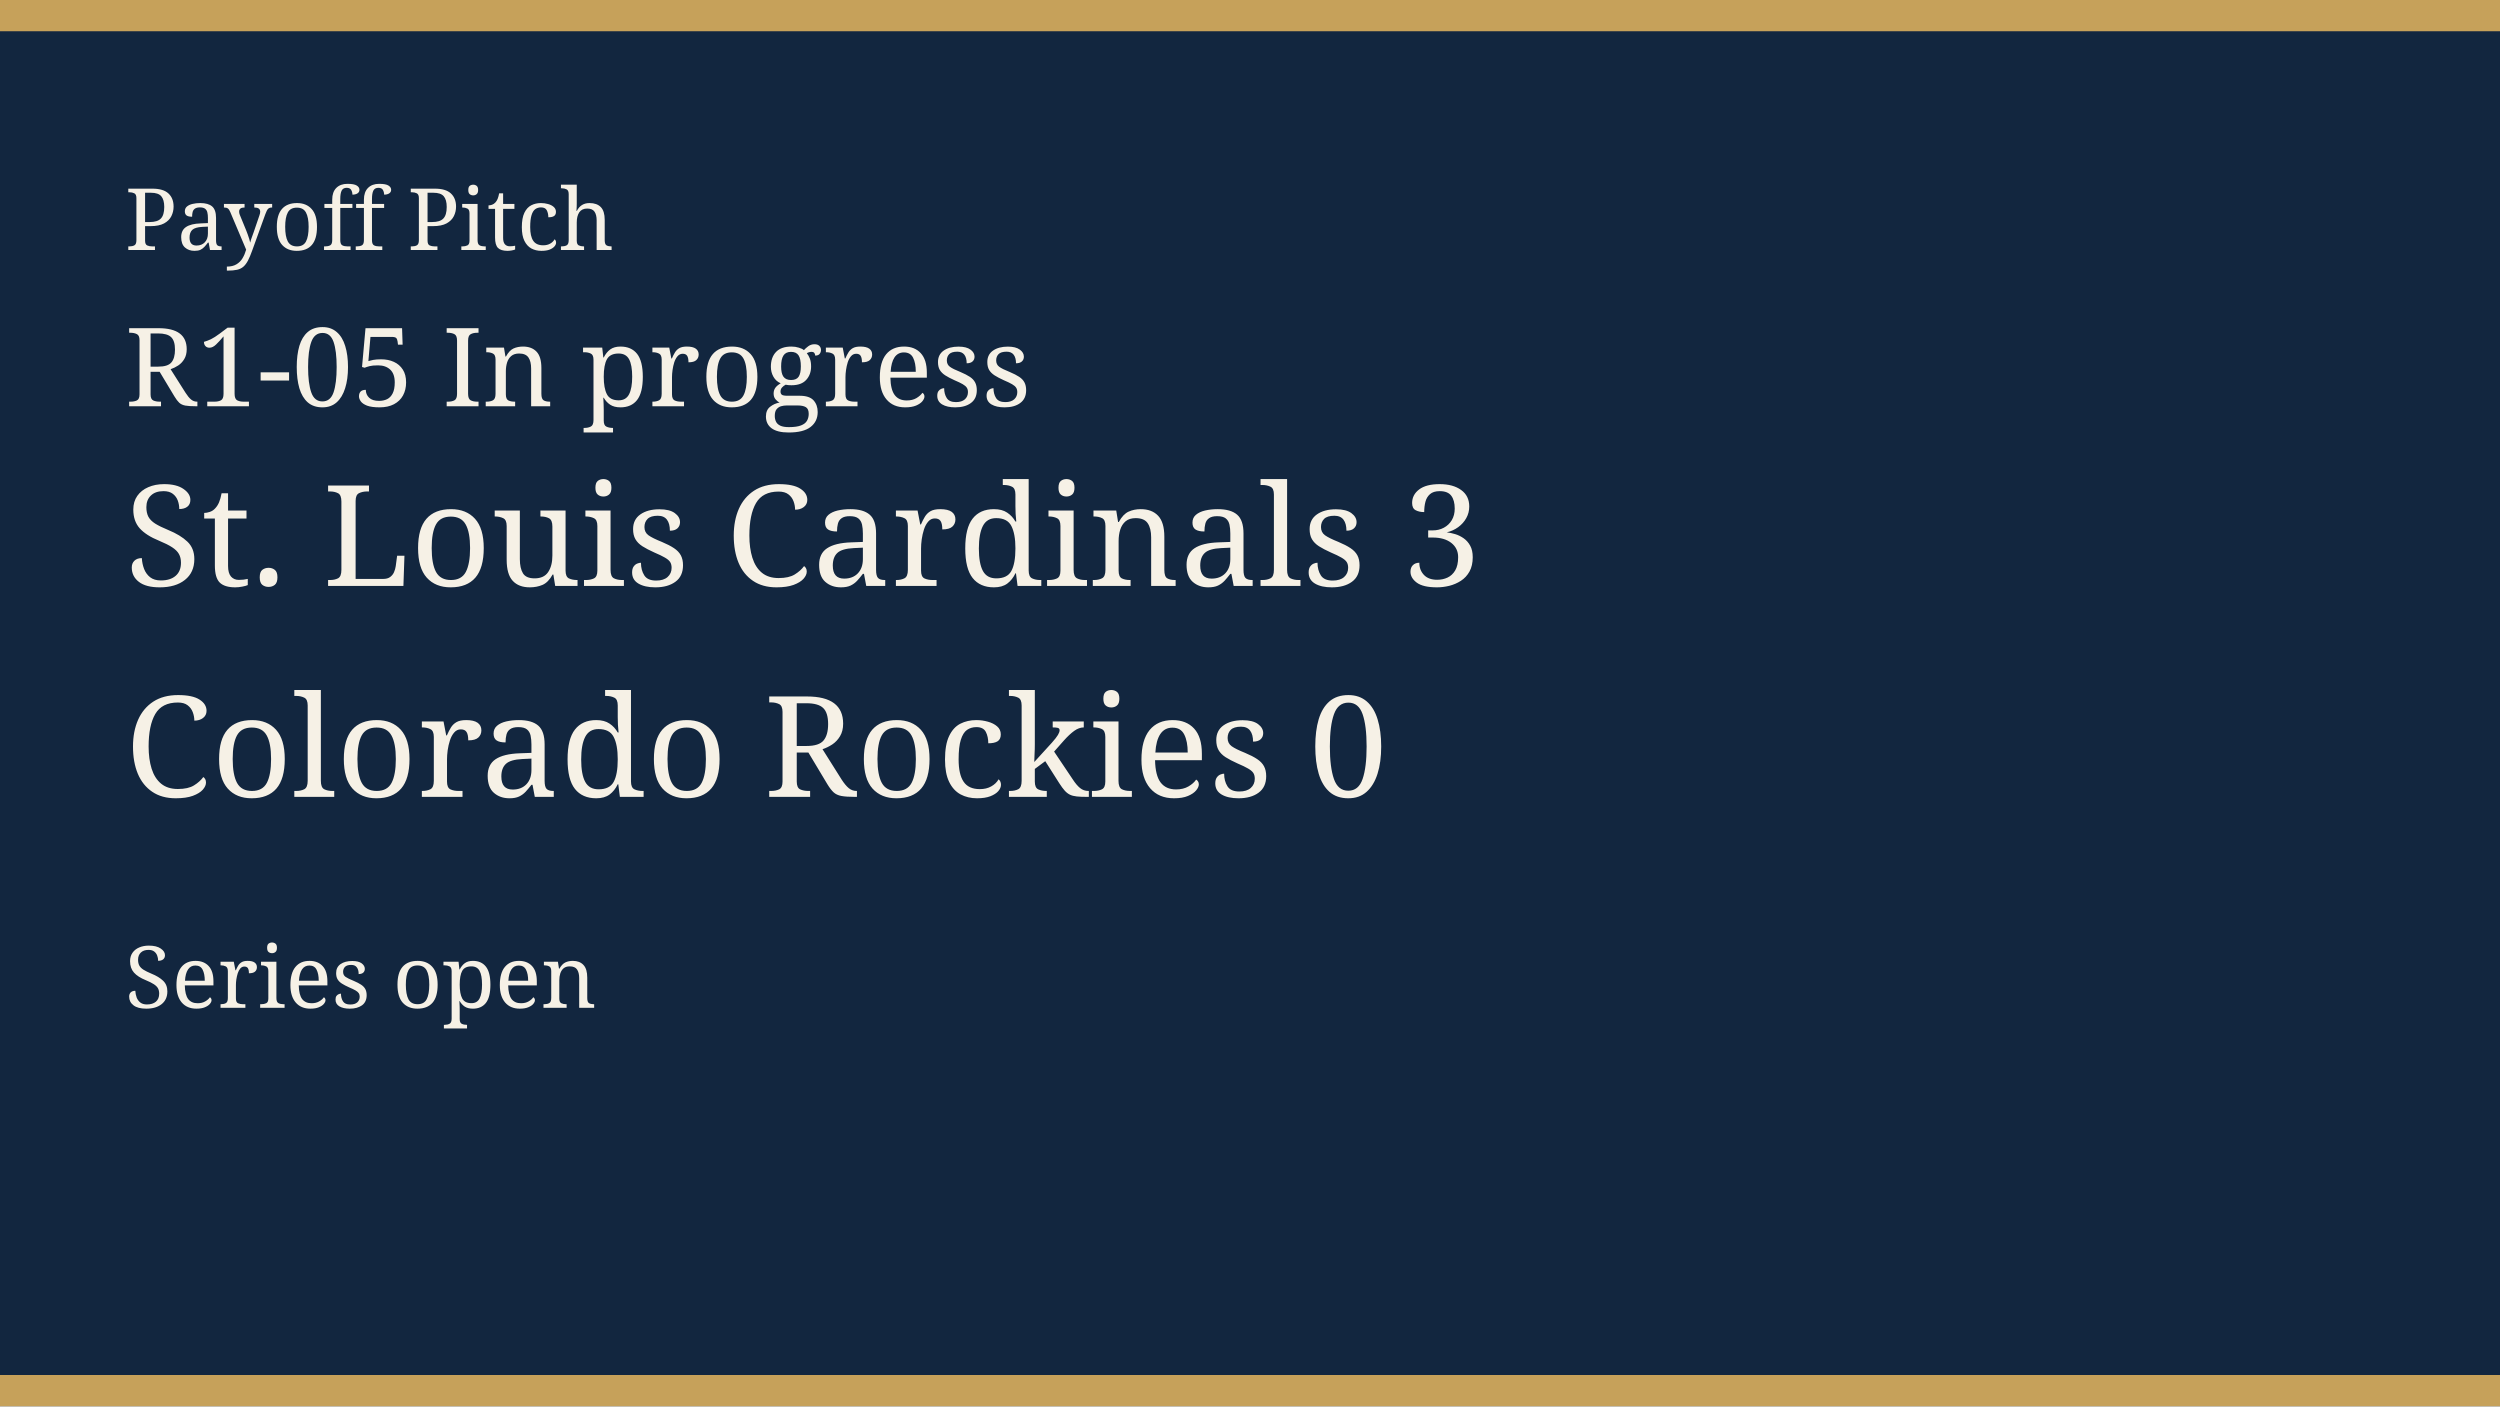
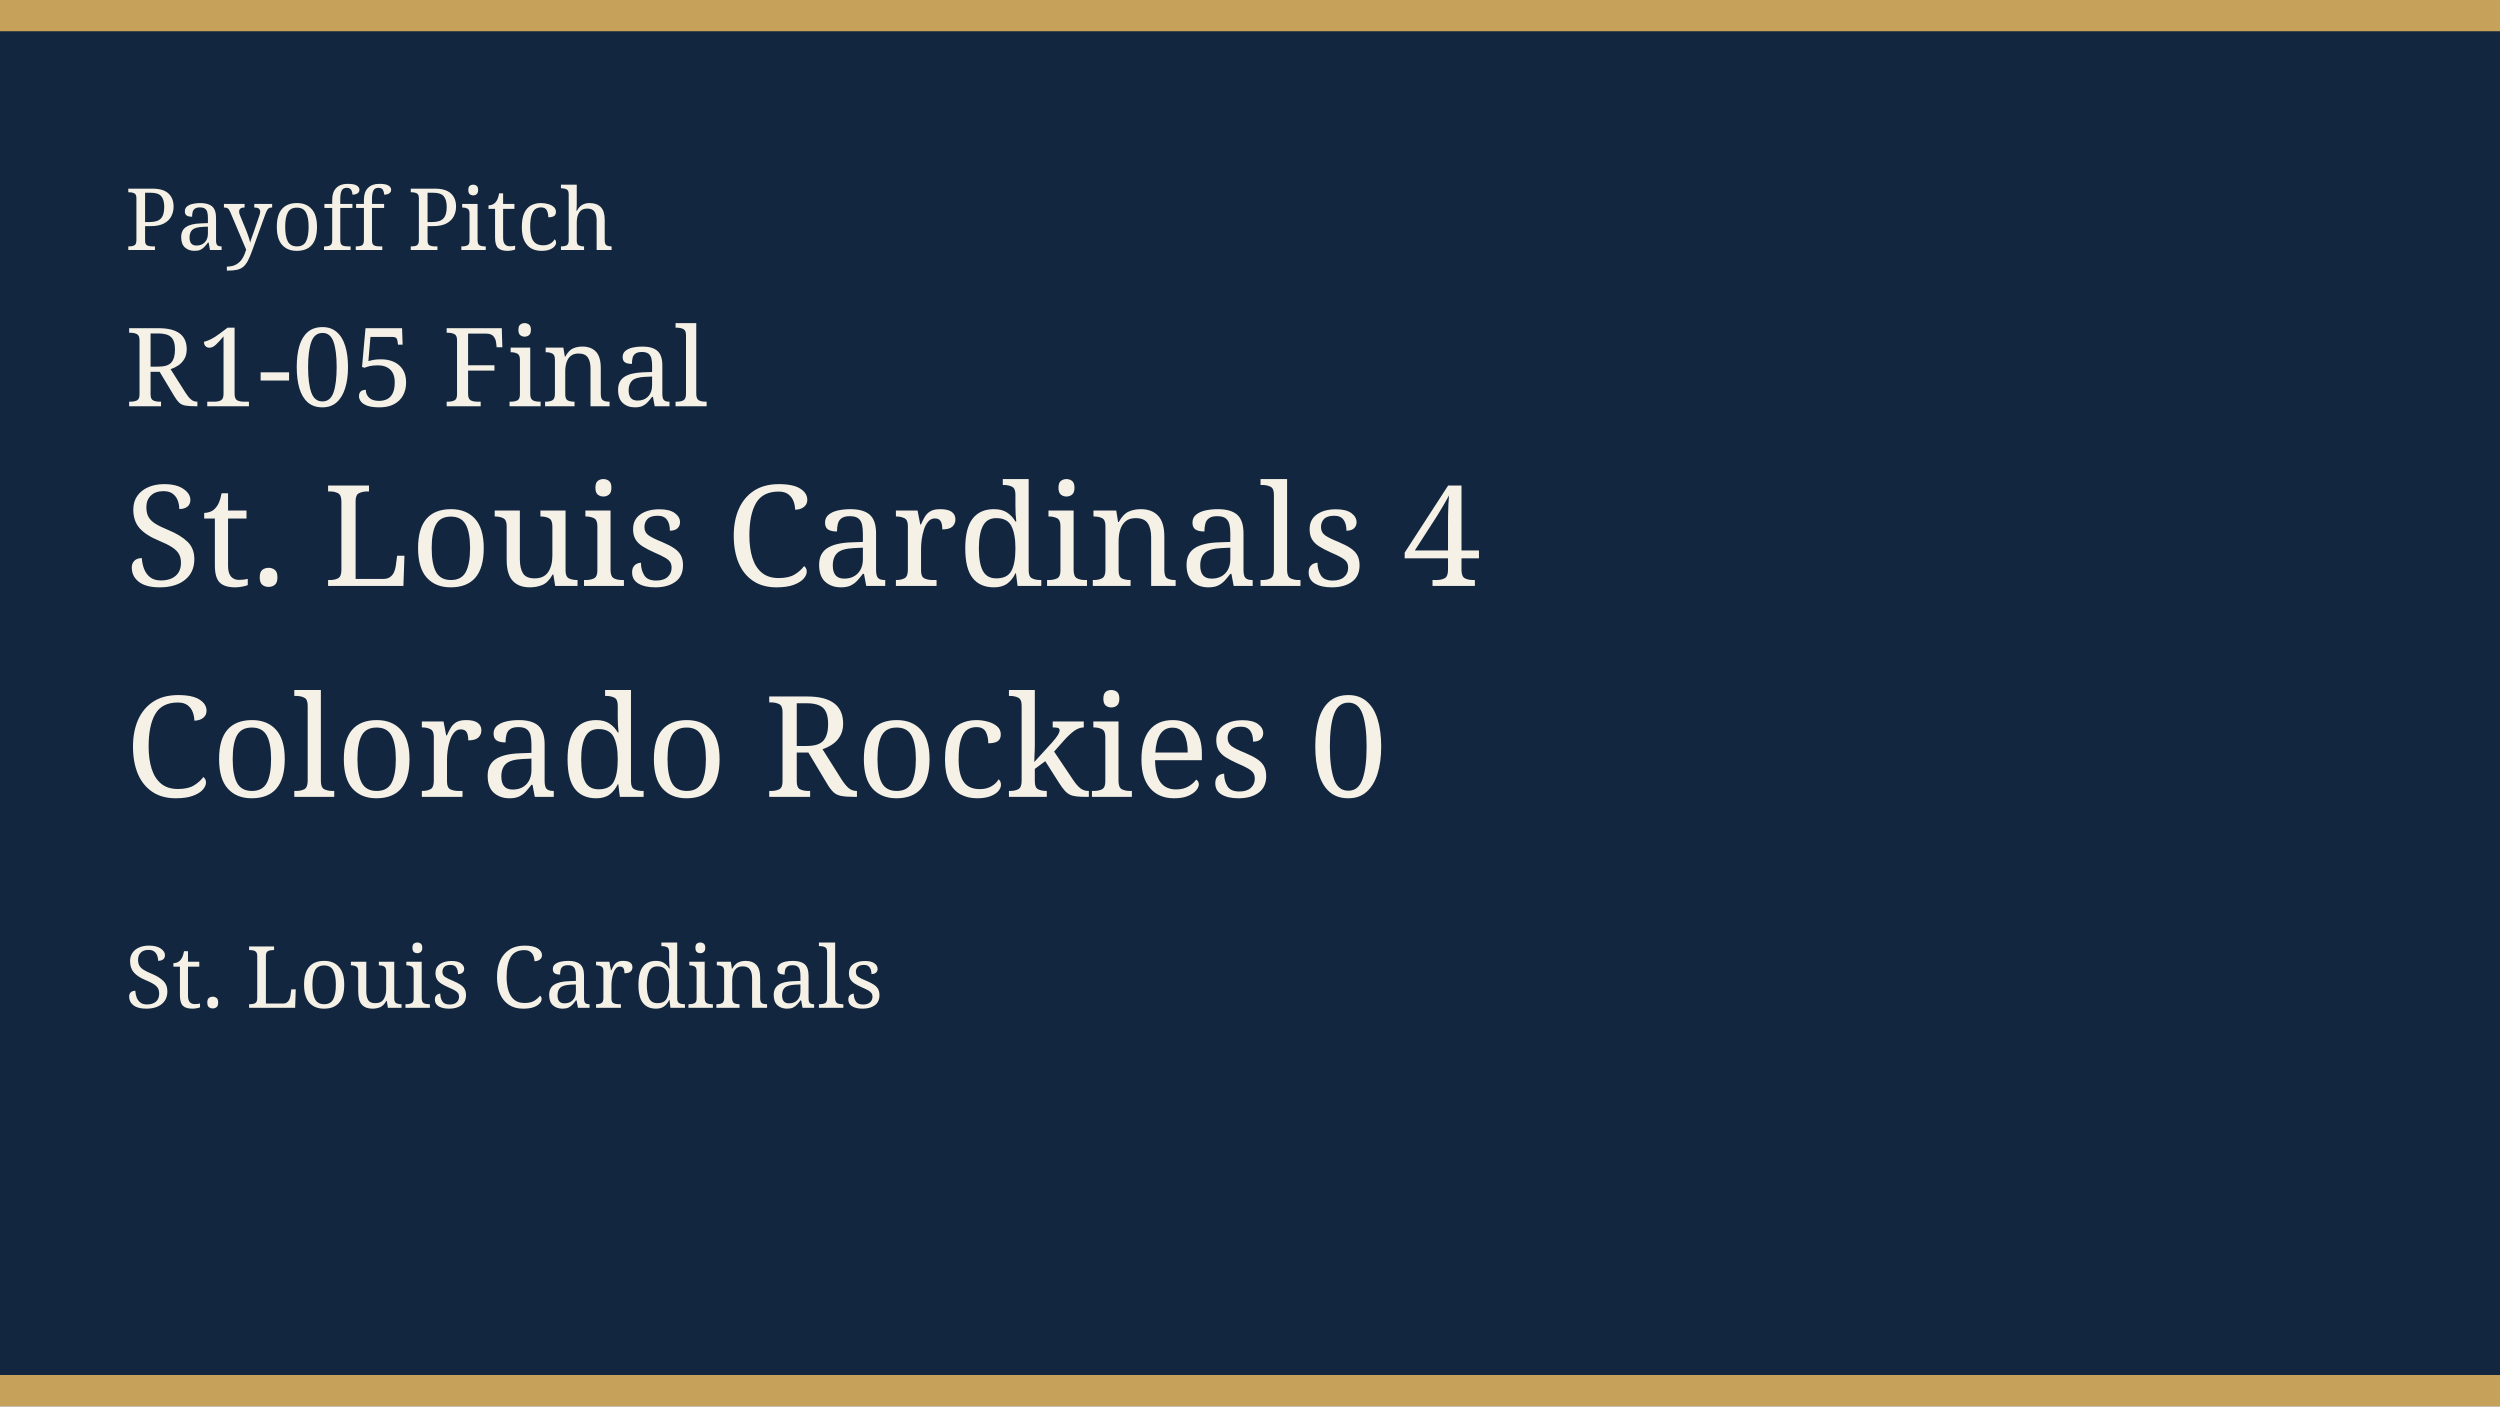
<svg xmlns="http://www.w3.org/2000/svg" width="640" height="360" viewBox="0 0 640 360" role="img">
  <rect width="640" height="360" fill="#12263f" />
  <rect width="640" height="8" fill="#c6a15a" />
  <rect y="352" width="640" height="8" fill="#c6a15a" />
  <text x="32" y="64" fill="#f6f1e6" font-family="Georgia, serif" font-size="22">Payoff Pitch</text>
-   <text x="32" y="104" fill="#f6f1e6" font-family="Georgia, serif" font-size="28">R1-05 In progress</text>
-   <text x="32" y="150" fill="#f6f1e6" font-family="Georgia, serif" font-size="36">St. Louis Cardinals 3</text>
+   <text x="32" y="104" fill="#f6f1e6" font-family="Georgia, serif" font-size="28">R1-05 Final</text>
+   <text x="32" y="150" fill="#f6f1e6" font-family="Georgia, serif" font-size="36">St. Louis Cardinals 4</text>
  <text x="32" y="204" fill="#f6f1e6" font-family="Georgia, serif" font-size="36">Colorado Rockies 0</text>
-   <text x="32" y="258" fill="#f6f1e6" font-family="Georgia, serif" font-size="22">Series open</text>
+   <text x="32" y="258" fill="#f6f1e6" font-family="Georgia, serif" font-size="22">St. Louis Cardinals</text>
</svg>
